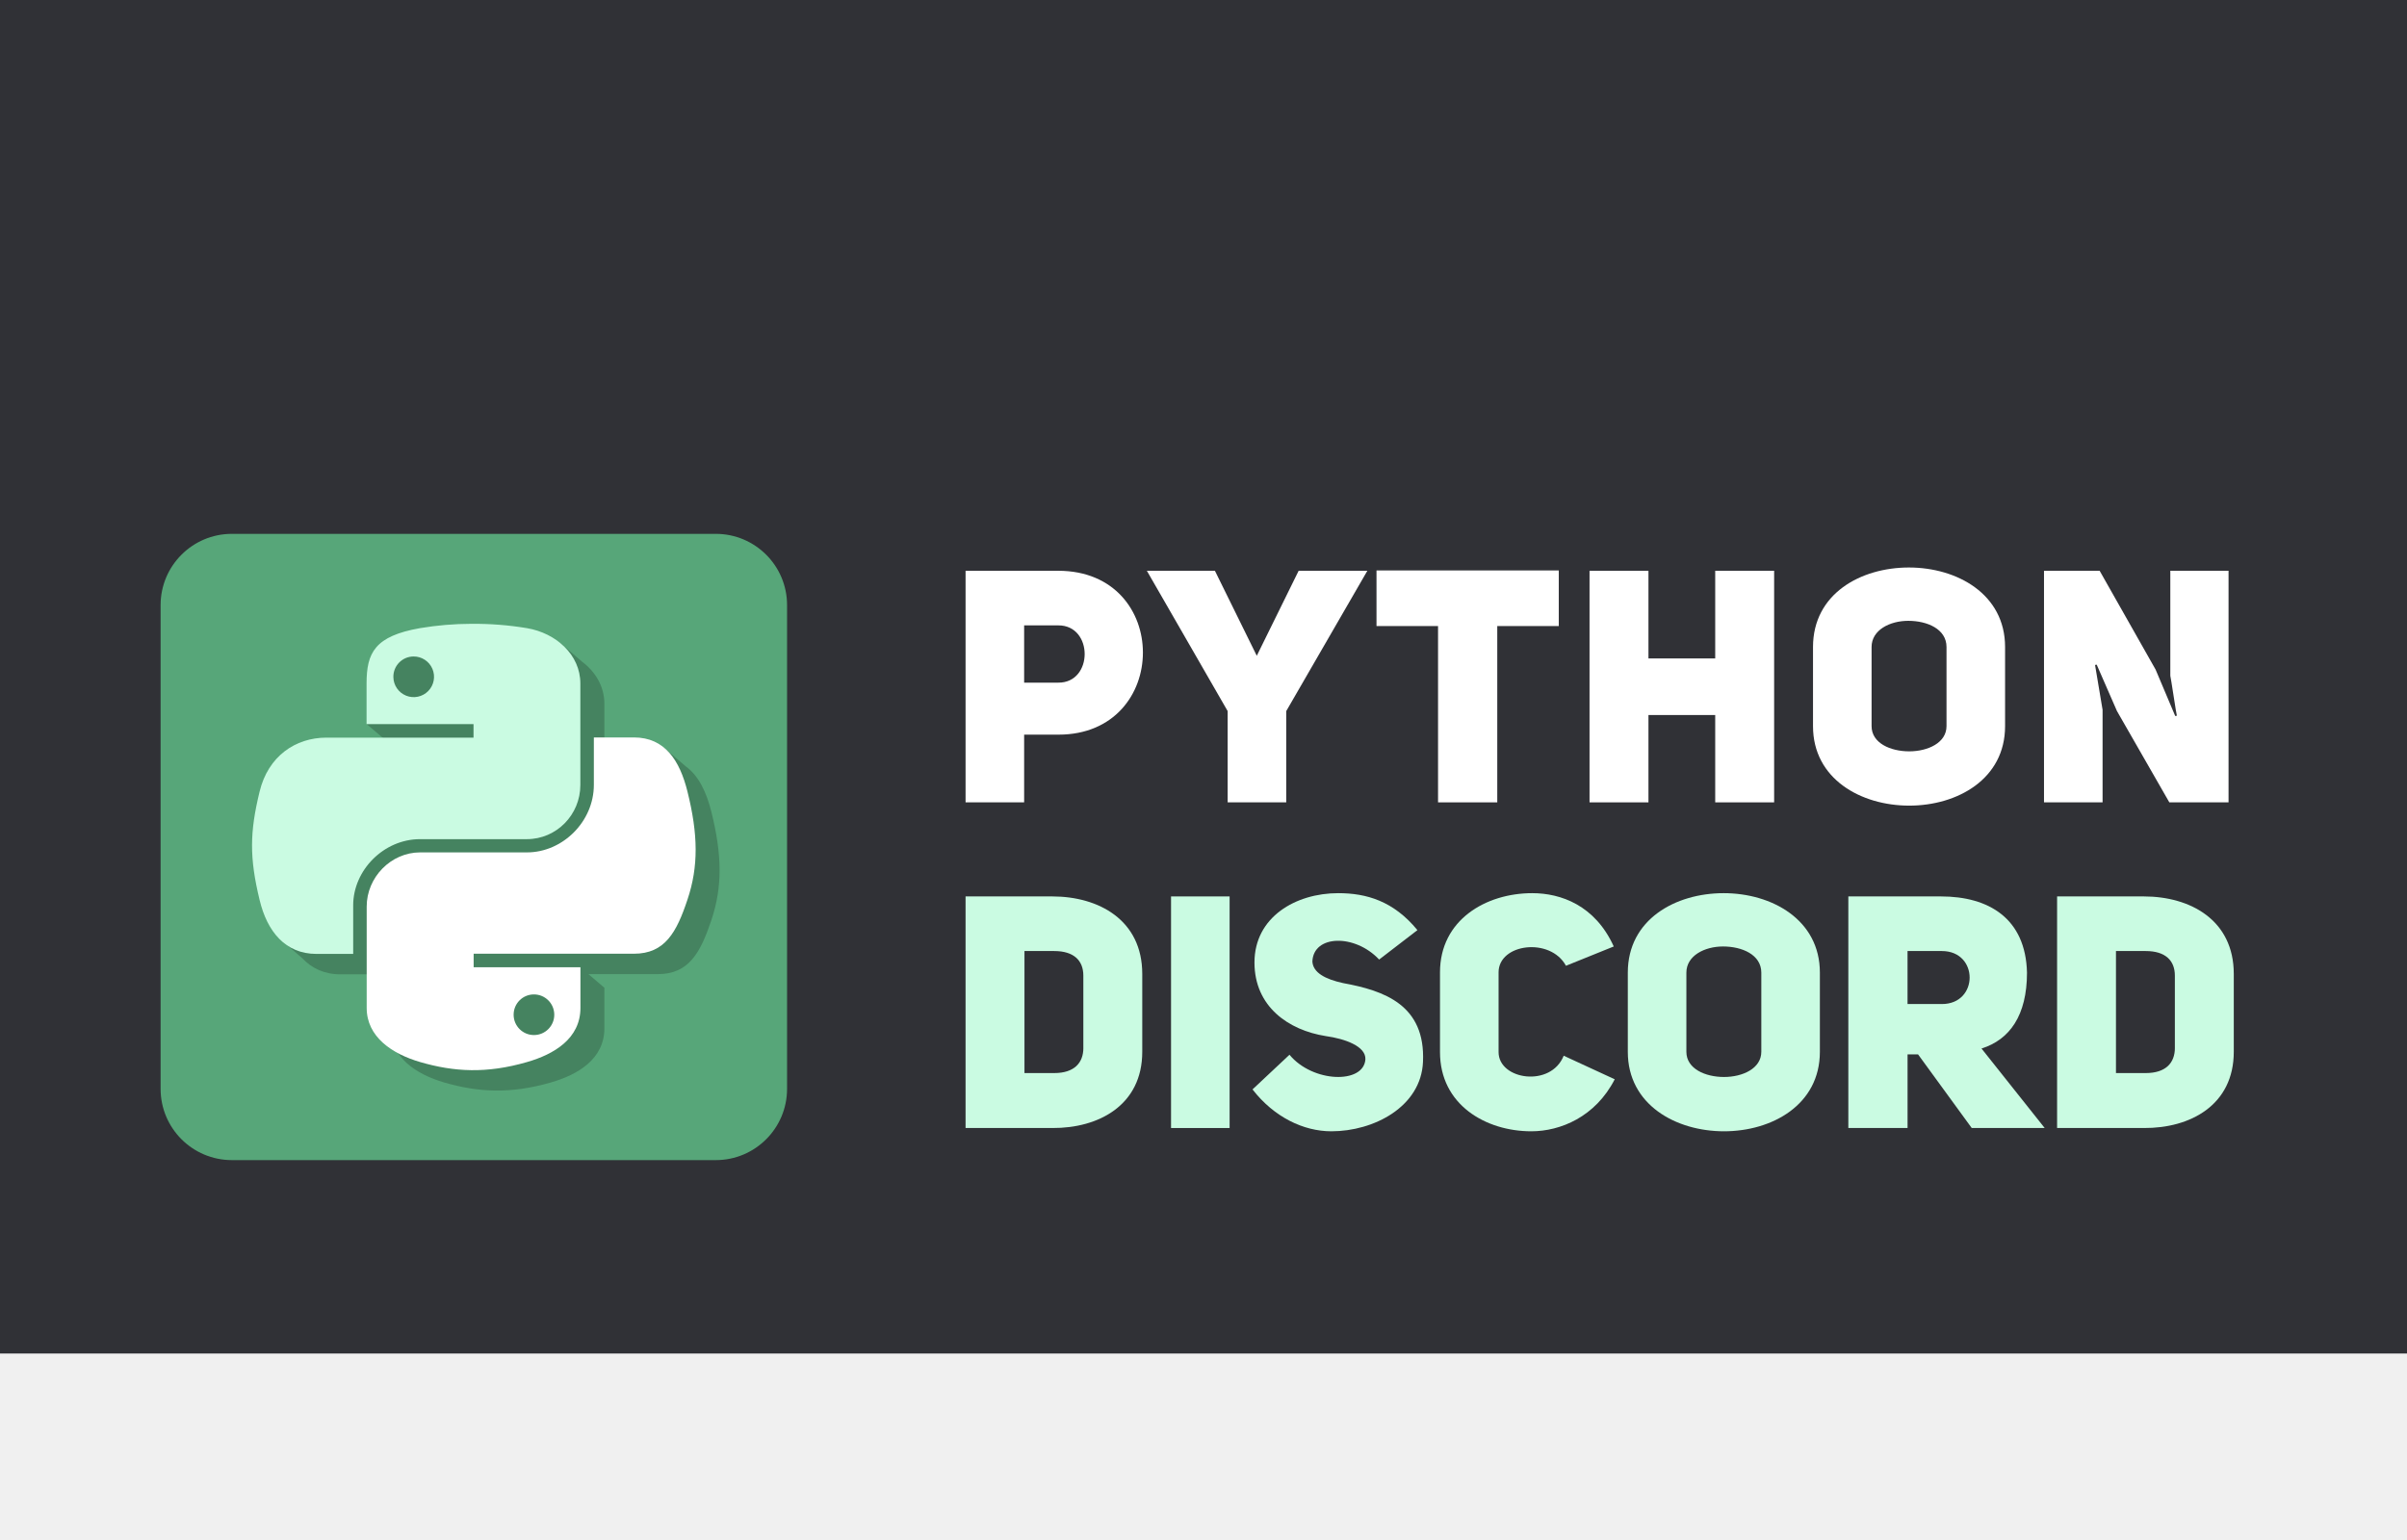
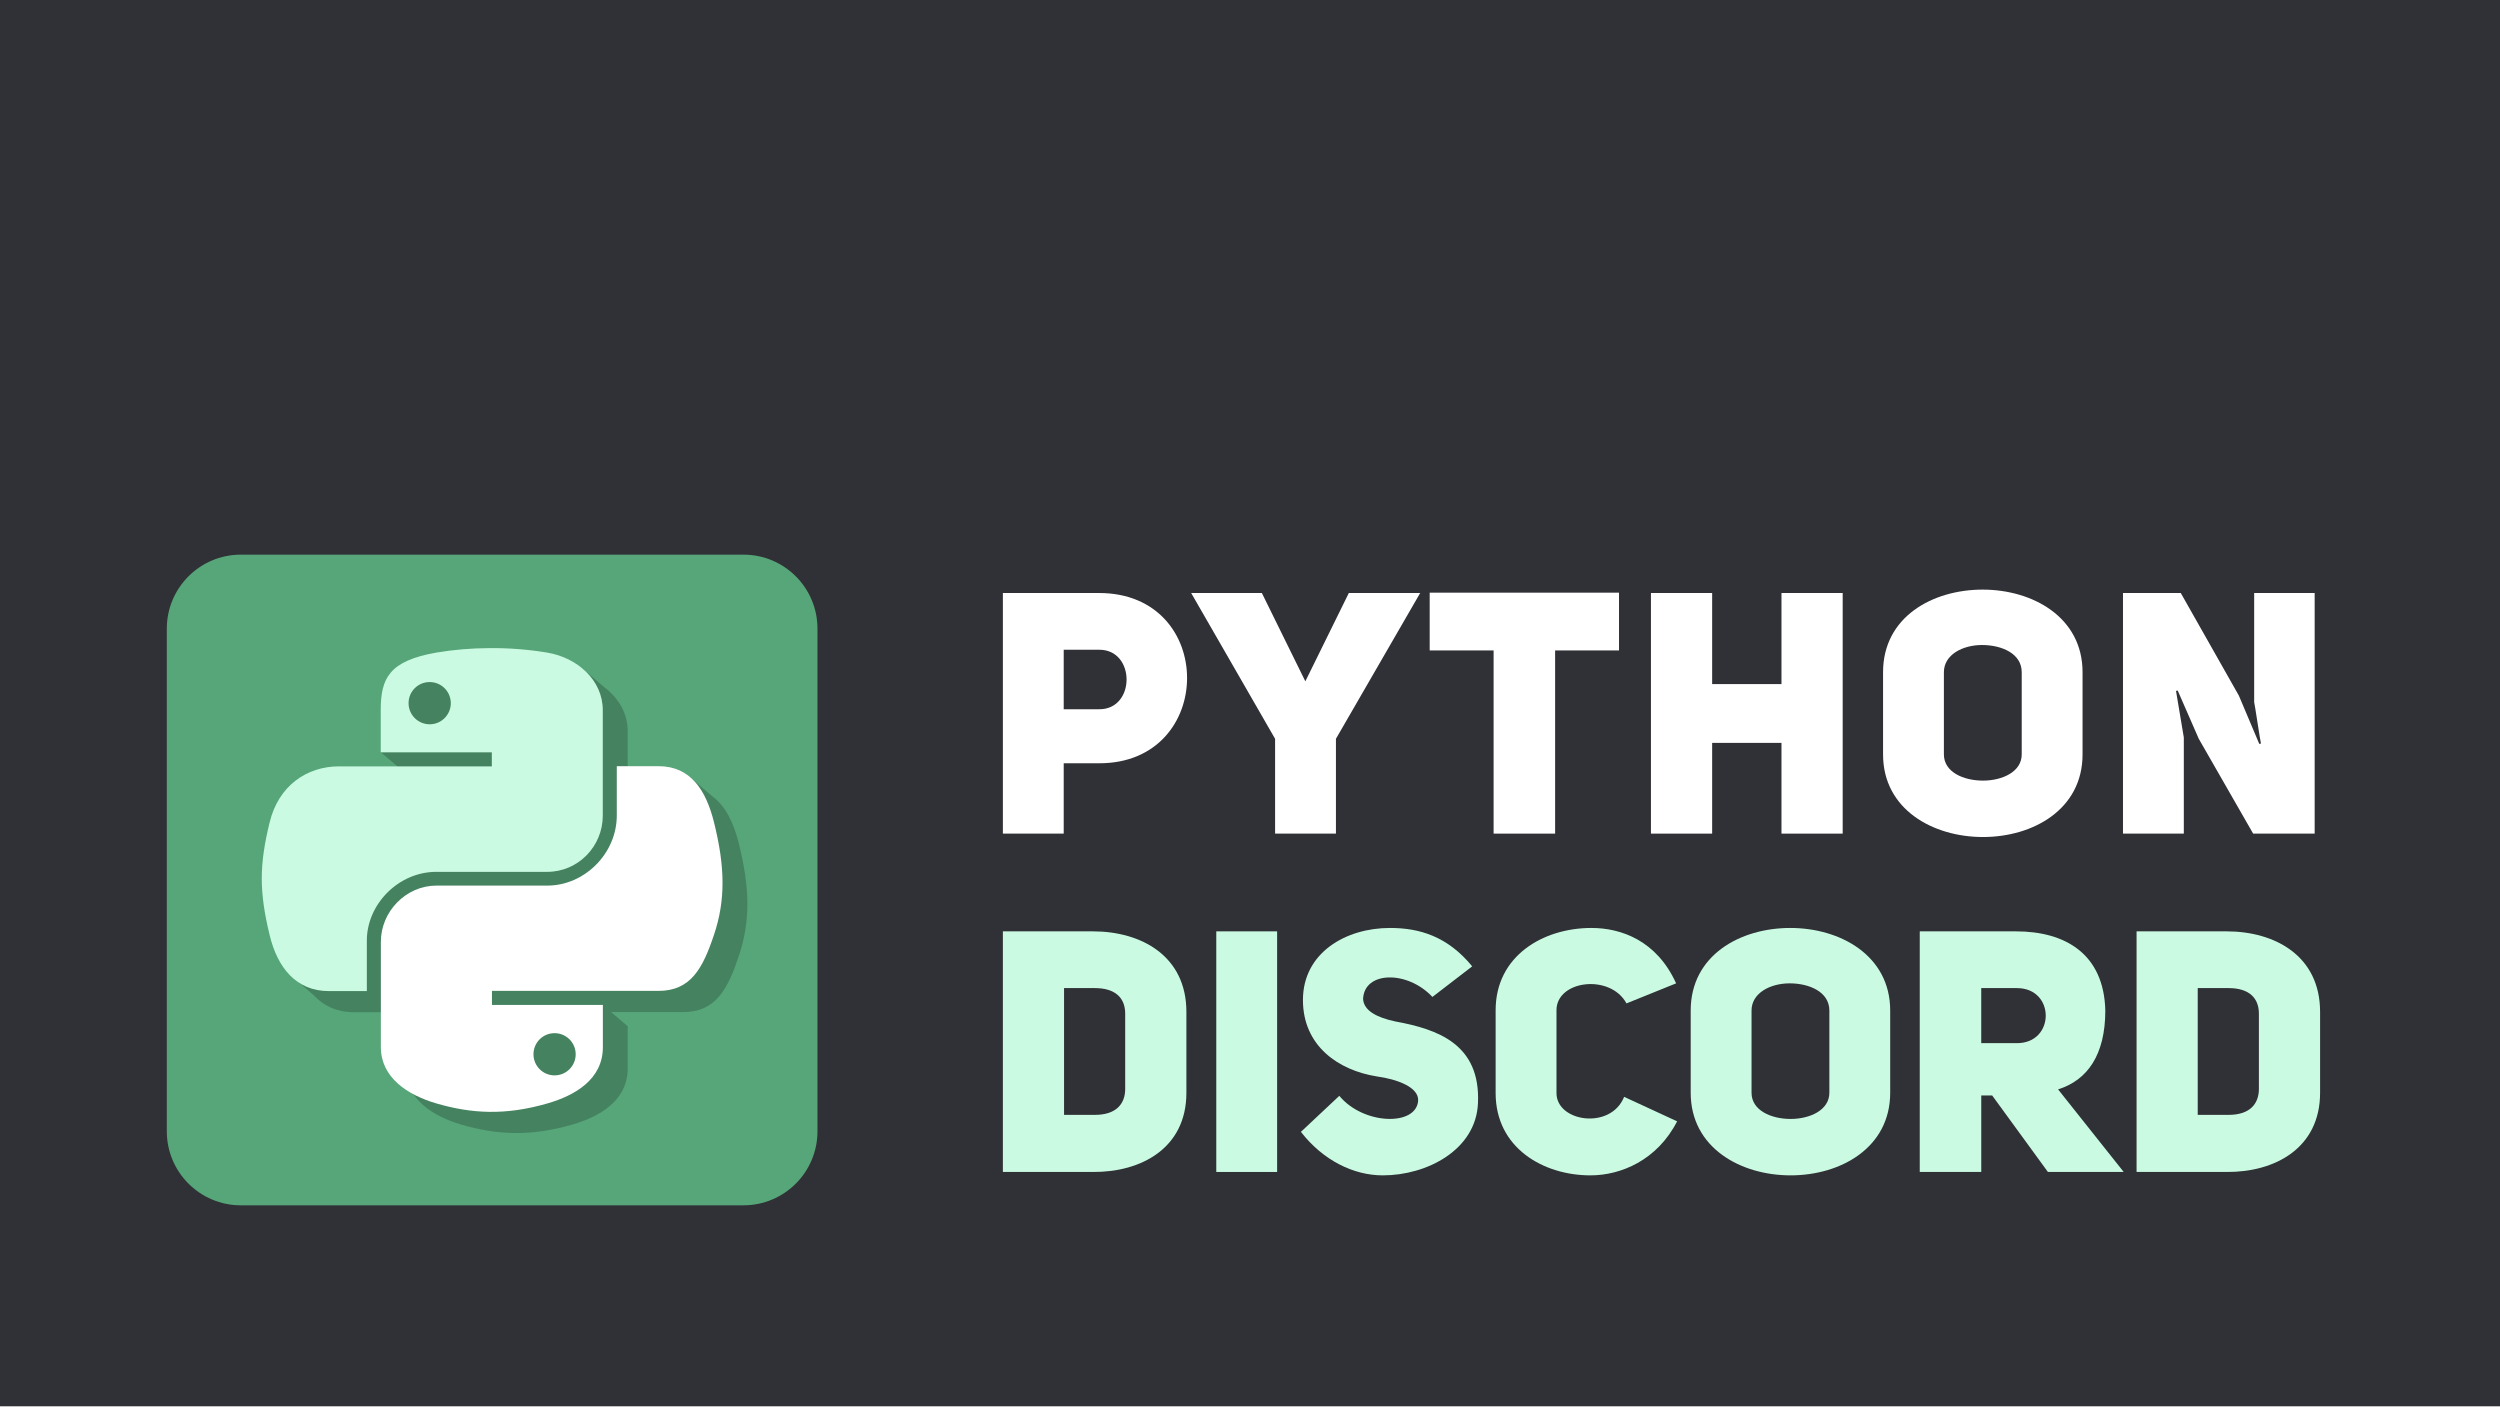
- <svg xmlns="http://www.w3.org/2000/svg" viewBox="0 0 1920 1228.46">
+ <svg xmlns="http://www.w3.org/2000/svg" viewBox="0 0 1920 1080">
  <defs>
    <style>.a{fill:#303136;}.b{fill:#57a679;}.c{fill-opacity:0.21;}.d{fill:#cafbe2;}.e{fill:#fff;}</style>
  </defs>
  <rect class="a" width="1920" height="1080" />
  <rect class="b" x="128.11" y="425.97" width="499.71" height="499.71" rx="56.85" />
-   <path class="c" d="M447.09,513.16l-12.4,3.56A260.37,260.37,0,0,0,395,514a250.48,250.48,0,0,0-40.83,3.45c-4,.7-7.54,1.49-10.89,2.37H304.56v20.25h4.85v8.3h3a78.32,78.32,0,0,0-1,13.25v4.3H294.87L292.5,577.8l19,16.15V594h85.32V604.8H279.46c-24.77,0-46.54,14.87-53.32,43.09-7.87,32.32-8.19,52.58,0,86.4.52,2.24,1.14,4.42,1.81,6.53l-1.27,11.25,14.37,12.44c7.54,8.09,17.63,12.93,30.44,12.93h29.3V738.66c0-28,24.35-52.79,53.33-52.79h85.33c23.7,0,42.66-19.5,42.66-43.2v-81c0-13.9-7.1-25.67-17.8-33.69Zm82.73,83.6-15.4,8H492.77v37.78c0,29.3-24.89,53.86-53.33,53.86H354.23c-23.38,0-42.66,19.93-42.66,43.2v80.91c0,23,20.14,36.62,42.66,43.2,27,7.86,52.89,9.37,85.21,0,21.44-6.15,42.66-18.64,42.66-43.2V788.05H482l-12.62-10.77h55.41c24.78,0,34-17.24,42.66-43.09,8.94-26.61,8.51-52.25,0-86.4-3.9-15.61-10.07-28.78-20.47-36.31ZM396.89,777.31h61.95v10.77H396.9Z" />
-   <path class="d" d="M375.89,497.75a251.6,251.6,0,0,0-40.83,3.45c-36.09,6.36-42.66,19.61-42.66,44.17V577.8h85.32v10.77H260.39c-24.77,0-46.53,14.86-53.32,43.09-7.87,32.32-8.19,52.57,0,86.4,6,25.21,20.58,43.09,45.35,43.09h29.31V722.37c0-28,24.34-52.79,53.32-52.79h85.21c23.7,0,42.67-19.5,42.67-43.2v-81c0-23.06-19.5-40.29-42.67-44.17a255.65,255.65,0,0,0-44.38-3.45Zm-46.11,26.07a16.22,16.22,0,1,1-16,16.38v-.11a16.16,16.16,0,0,1,16-16.27Z" />
+   <path class="c" d="M447.09,513.16l-12.4,3.56A259.65,259.65,0,0,0,395,514a250.48,250.48,0,0,0-40.83,3.45c-4,.7-7.54,1.49-10.89,2.37H304.56v20.25h4.85v8.3h3a78.36,78.36,0,0,0-1,13.25v4.3H294.87L292.5,577.8l19,16.15v0h85.32v10.8H279.46c-24.77,0-46.54,14.87-53.32,43.09-7.87,32.32-8.19,52.58,0,86.4.52,2.24,1.14,4.42,1.81,6.53l-1.27,11.25,14.37,12.44c7.54,8.09,17.63,12.93,30.44,12.93h29.3V738.66c0-28,24.35-52.79,53.33-52.79h85.33c23.7,0,42.66-19.5,42.66-43.2v-81c0-13.9-7.1-25.67-17.8-33.69Zm82.73,83.6-15.4,8H492.77v37.78c0,29.3-24.89,53.86-53.33,53.86H354.23c-23.38,0-42.66,19.93-42.66,43.2v80.91c0,23,20.14,36.62,42.66,43.2,27,7.86,52.89,9.37,85.21,0,21.44-6.15,42.66-18.64,42.66-43.2V788.05H482l-12.62-10.77h55.41c24.78,0,34-17.24,42.66-43.09,8.94-26.61,8.51-52.25,0-86.4-3.9-15.61-10.07-28.78-20.47-36.31ZM396.89,777.31h61.95v10.77H396.9Z" />
+   <path class="d" d="M375.89,497.75a251.6,251.6,0,0,0-40.83,3.45c-36.09,6.36-42.66,19.61-42.66,44.17V577.8h85.32v10.77H260.39c-24.77,0-46.53,14.86-53.32,43.09-7.87,32.32-8.19,52.57,0,86.4,6,25.21,20.58,43.09,45.35,43.09h29.31V722.37c0-28,24.34-52.79,53.32-52.79h85.21c23.7,0,42.67-19.5,42.67-43.2v-81c0-23.06-19.5-40.29-42.67-44.17a255.65,255.65,0,0,0-44.38-3.45Zm-46.11,26.07a16.22,16.22,0,1,1-16,16.44v-.17A16.16,16.16,0,0,1,329.78,523.82Z" />
  <path class="e" d="M473.7,588.57v37.7c0,29.31-24.89,53.87-53.33,53.87H335.16c-23.38,0-42.66,19.93-42.66,43.2v80.9c0,23.06,20.14,36.63,42.66,43.2,27,7.86,52.89,9.37,85.21,0C441.81,841.3,463,828.8,463,804.24V771.78H377.82V761H505.69c24.78,0,34.05-17.24,42.66-43.09,8.95-26.61,8.51-52.25,0-86.4-6.14-24.56-17.88-43.09-42.66-43.09h-32Zm-47.94,204.9a16.21,16.21,0,1,1-16.05,16.37v-.21A16.16,16.16,0,0,1,425.76,793.47Z" />
-   <path class="e" d="M844.07,455.43c45.15,0,67.6,32.63,67.6,65.25,0,32.89-22.71,65.51-67.34,65.51h-27.4v54H770.21V455.43Zm0,43.59H816.93V544.7h27.14C872.26,545,872.26,498.76,844.07,499Z" />
+   <path class="e" d="M844.07,455.43c45.15,0,67.6,32.63,67.6,65.25,0,32.89-22.71,65.51-67.34,65.51h-27.4v54H770.21V455.43Zm0,43.59H816.93V544.7h27.14c28.19.3,28.19-45.94,0-45.7Z" />
  <path class="e" d="M979.27,567.4l-64.47-112h54.29l33.41,67.86,33.41-67.86h54.81L1026,567.4v72.82H979.27Z" />
-   <path class="e" d="M1194.33,640.22h-47.24V499.54H1098V455.17H1243.4v44.37h-49.07Z" />
+   <path class="e" d="M1194.33,640.22h-47.24V499.54H1098V455.17h145.4v44.37h-49.07Z" />
  <path class="e" d="M1267.93,640.22V455.43h47v69.95h53.25V455.43h47V640.22h-47V570.53h-53.25v69.69Z" />
  <path class="e" d="M1522.67,452.82c38.36,0,76.73,21.14,76.73,63.43v63.16c0,42.28-38.11,63.42-76.47,63.42s-76.74-21.14-76.74-63.42V516.25C1446.19,473.7,1484.3,452.82,1522.67,452.82Zm.26,146.69c14.87,0,29.75-6.79,29.75-20.1V516.25c0-14.36-15.4-20.88-30.54-20.88-14.61,0-29.23,7.3-29.23,20.88v63.16C1492.91,593,1508.05,599.51,1522.93,599.51Z" />
  <path class="e" d="M1674.83,455.43l44.63,78.82,15.66,37.07,1.3-.26c-.26,0-5-31.85-5.22-31.85V455.43h46.46V640.22h-47.24l-41.76-72.82-16.18-37.06-1.31.26,6,35.76v73.86h-46.72V455.43Z" />
-   <path class="d" d="M911.15,777.13v62.12c0,42.55-34.72,61.08-71.78,60.82H770.21V715.28h69.16C876.43,715.28,911.15,734.07,911.15,777.13Zm-47,59V778.44c0-12-7.57-19.58-23.23-19.58H817.19v97.36h23.75C856.86,856.22,864.17,848.13,864.17,836.12Z" />
+   <path class="d" d="M911.15,777.13v62.12c0,42.55-34.72,61.08-71.78,60.82H770.21V715.28h69.16C876.43,715.28,911.15,734.07,911.15,777.13Zm-47,59V778.44c0-12-7.57-19.58-23.23-19.58H817.19v97.36h23.75c15.92,0,23.23-8.09,23.23-20.1Z" />
  <path class="d" d="M934.11,900.07V715.28h46.72V900.07Z" />
  <path class="d" d="M1089.14,845.26c.52-10.44-16.44-16.45-31.58-18.54-29.75-4.69-56.9-23.49-56.9-58.72,0-36.28,32.89-55.33,66.82-55.33,22.44,0,44.11,6.26,63.16,29.49l-30.54,23.49c-19.31-20.62-52.46-19.84-53.24,1.57.52,8.87,10.18,14.09,24.53,17.22,32.89,6,65.78,17.49,63.69,62.9-1.57,35.76-39.15,55.34-73.08,55.34-22.19,0-45.68-11.23-62.9-33.41l29.49-27.67C1047.12,864.05,1087.84,865.09,1089.14,845.26Z" />
  <path class="d" d="M1221.47,902.68c-36.28,0-72.82-21.14-72.82-63.17V775.83c0-41.76,36.54-63.16,73.6-63.16,22.71,0,50.11,9.65,65,42.54l-38.11,15.4c-12.52-23-53.76-17.75-53.76,5.22v63.68c0,22.19,41.76,28.45,51.94,2.87l40.71,18.8C1272.62,891.19,1244.7,902.68,1221.47,902.68Z" />
-   <path class="d" d="M1374.93,712.67c38.37,0,76.74,21.14,76.74,63.42v63.16c0,42.29-38.11,63.43-76.48,63.43s-76.73-21.14-76.73-63.43V776.09C1298.46,733.55,1336.56,712.67,1374.93,712.67Zm.26,146.68c14.88,0,29.76-6.79,29.76-20.1V776.09c0-14.35-15.4-20.88-30.54-20.88-14.62,0-29.23,7.31-29.23,20.88v63.16C1345.18,852.83,1360.32,859.35,1375.19,859.35Z" />
-   <path class="d" d="M1521.61,841.34v58.73h-47.24V715.28h73.86c38.11,0,67.6,17.48,68.65,60.81,0,34.19-13.84,53.51-36.28,60.55L1631,900.07h-58.2L1530,841.34ZM1549,758.86h-27.41v42.29H1549C1578.51,801.15,1578.51,758.86,1549,758.86Z" />
-   <path class="d" d="M1781.83,777.13v62.12c0,42.55-34.71,61.08-71.78,60.82h-69.16V715.28h69.16C1747.12,715.28,1781.83,734.07,1781.83,777.13Zm-47,59V778.44c0-12-7.57-19.58-23.23-19.58h-23.75v97.36h23.75C1727.54,856.22,1734.85,848.13,1734.85,836.12Z" />
-   <text />
+   <path class="d" d="M1374.93,712.67c38.37,0,76.74,21.14,76.74,63.42v63.16c0,42.29-38.11,63.43-76.48,63.43s-76.73-21.14-76.73-63.43V776.09C1298.46,733.55,1336.56,712.67,1374.93,712.67Zm.26,146.68c14.88,0,29.76-6.79,29.76-20.1V776.09c0-14.35-15.4-20.88-30.54-20.88-14.62,0-29.23,7.31-29.23,20.88v63.16c0,13.58,15.14,20.1,30,20.1Z" />
+   <path class="d" d="M1521.61,841.34v58.73h-47.24V715.28h73.86c38.11,0,67.6,17.48,68.65,60.81,0,34.19-13.84,53.51-36.28,60.55l50.4,63.43h-58.2L1530,841.34ZM1549,758.86h-27.41v42.29H1549C1578.51,801.15,1578.51,758.86,1549,758.86Z" />
+   <path class="d" d="M1781.83,777.13v62.12c0,42.55-34.71,61.08-71.78,60.82h-69.16V715.28h69.16C1747.12,715.28,1781.83,734.07,1781.83,777.13Zm-47,59V778.44c0-12-7.57-19.58-23.23-19.58h-23.75v97.36h23.75c15.94,0,23.25-8.09,23.25-20.1Z" />
</svg>
